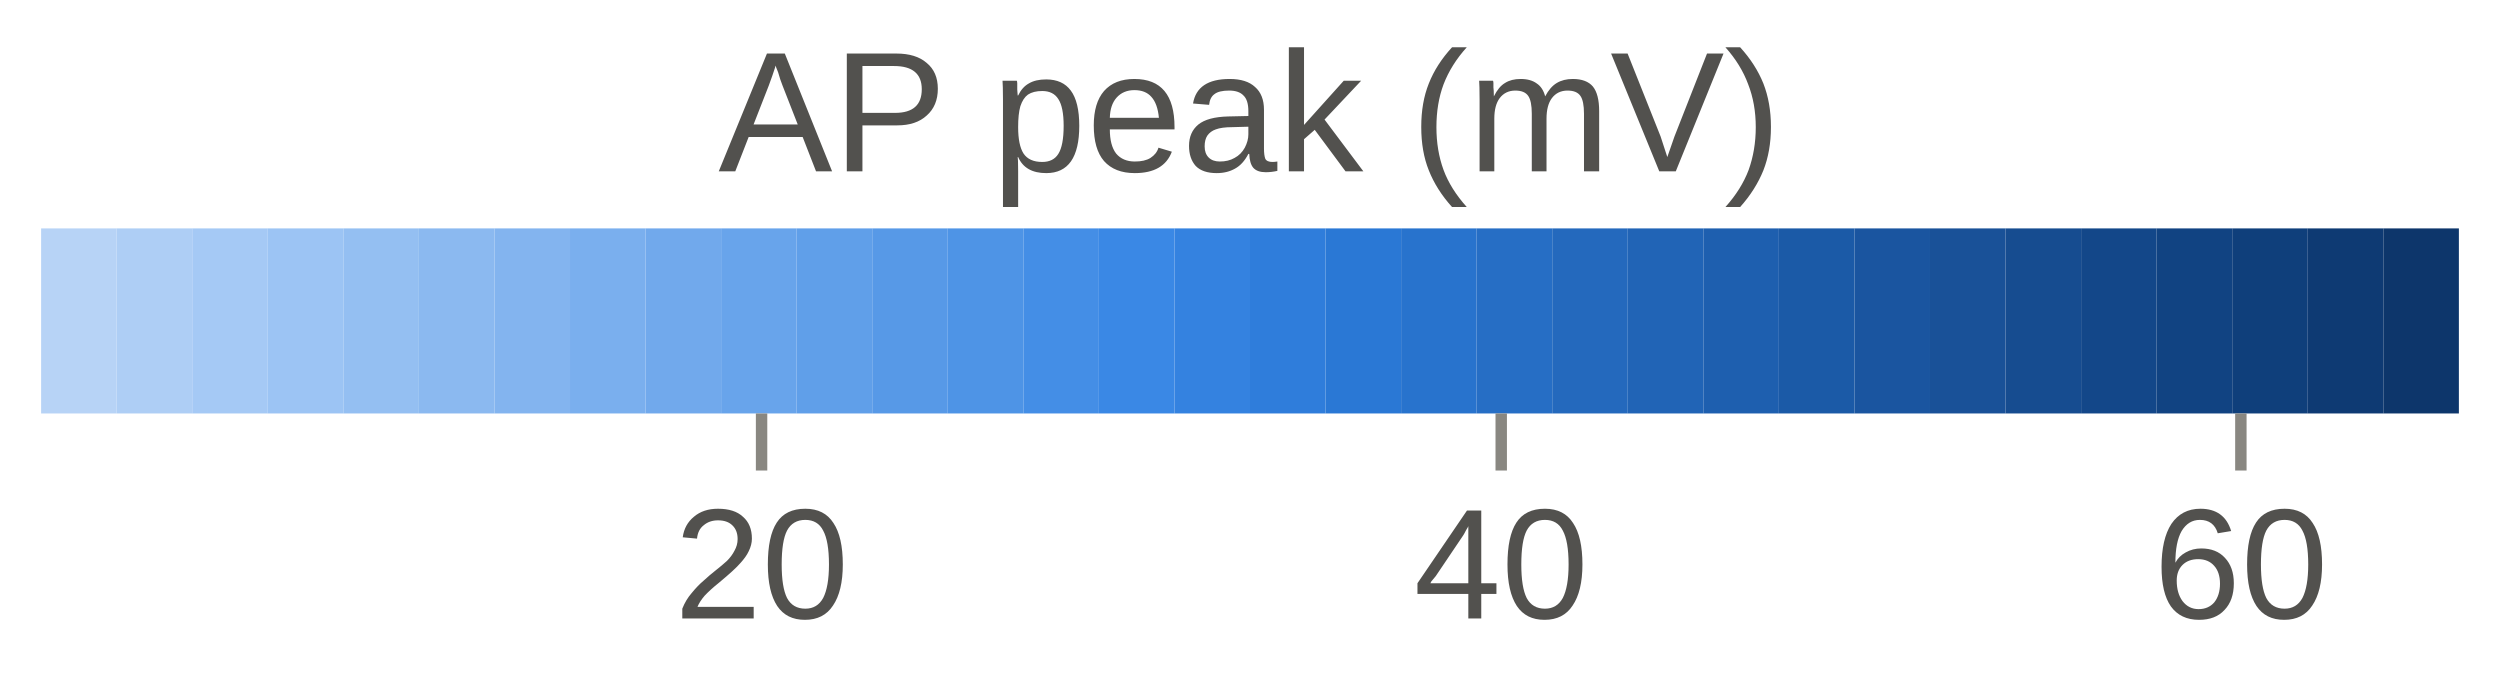
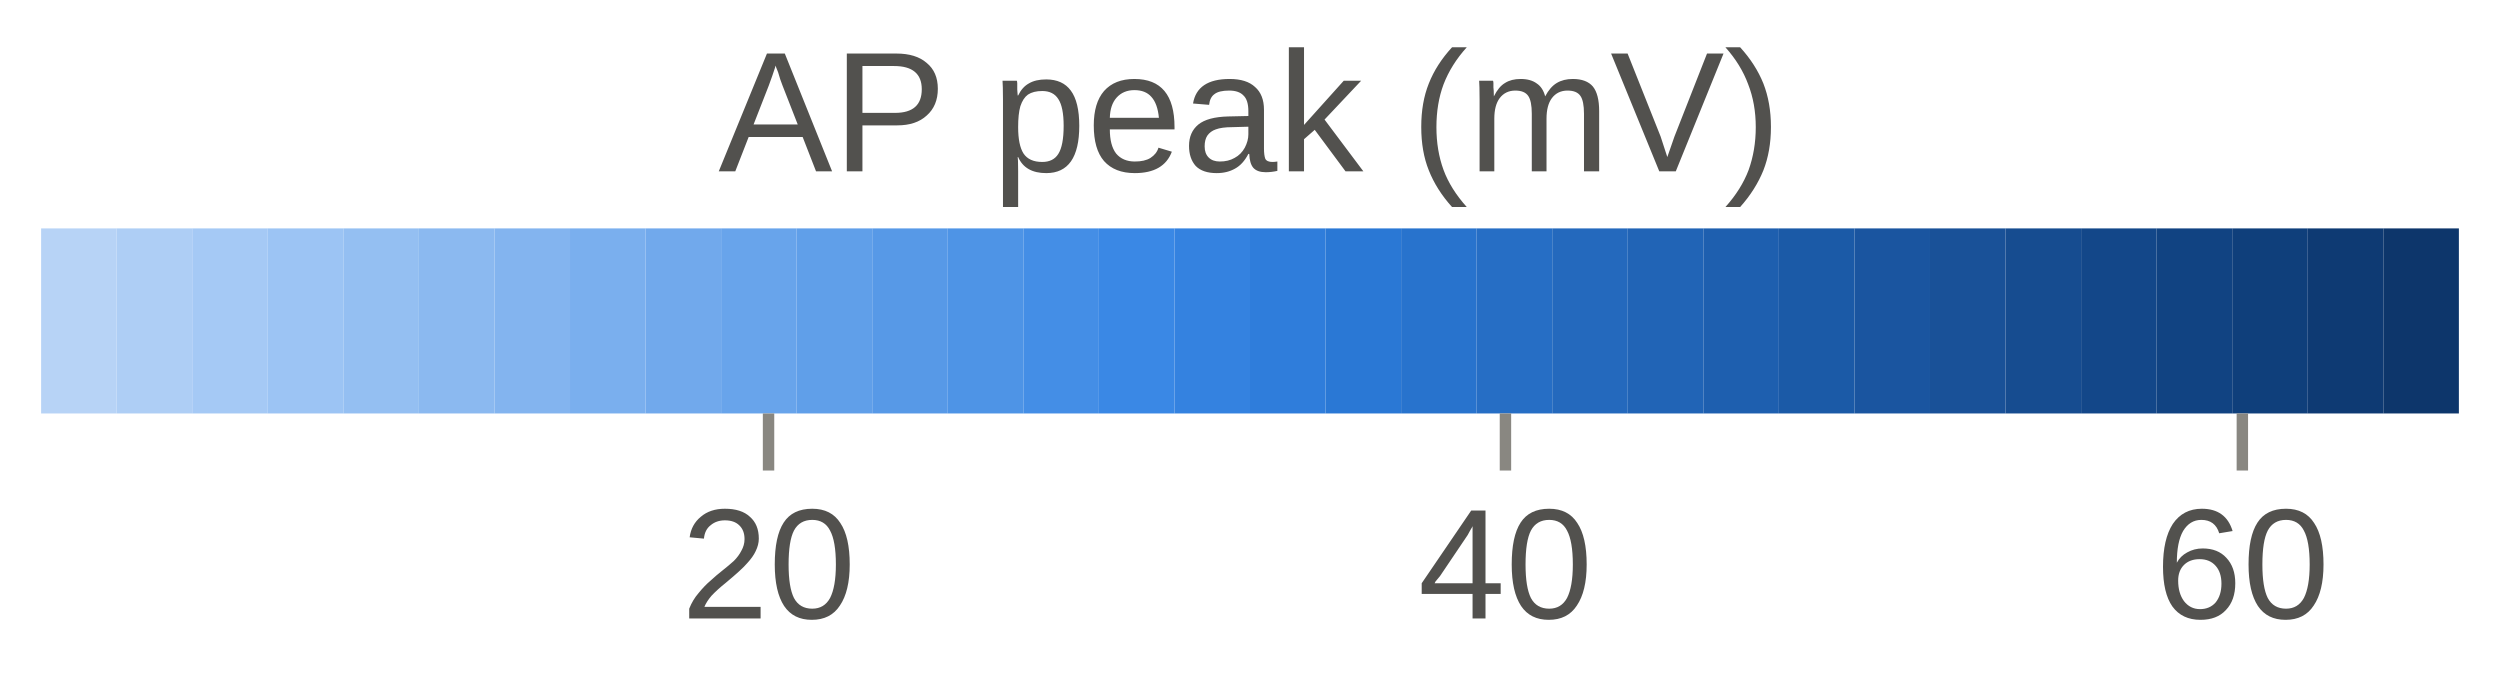
<svg xmlns="http://www.w3.org/2000/svg" xmlns:xlink="http://www.w3.org/1999/xlink" width="87.552pt" height="24.419pt" viewBox="0 0 87.552 24.419" version="1.1">
  <defs>
    <style type="text/css">*{stroke-linejoin: round; stroke-linecap: butt}</style>
  </defs>
  <g id="figure_1">
    <g id="patch_1">
      <path d="M -0 24.419  L 87.552 24.419  L 87.552 0  L -0 0  L -0 24.419  z " style="fill: none" />
    </g>
    <g id="axes_1">
      <g id="patch_2">
        <path d="M 1.44 14.479  L 86.112 14.479  L 86.112 7.999  L 1.44 7.999  L 1.44 14.479  z " style="fill: none" />
      </g>
      <g id="QuadMesh_1">
-         <path d="M 1.44 14.479  L 1.44 7.999  L 4.086 7.999  L 4.086 14.479  L 1.44 14.479  " clip-path="url(#pa1fc54a97c)" style="fill: #b7d3f6" />
-         <path d="M 4.086 14.479  L 4.086 7.999  L 6.732 7.999  L 6.732 14.479  L 4.086 14.479  " clip-path="url(#pa1fc54a97c)" style="fill: #aecef5" />
-         <path d="M 6.732 14.479  L 6.732 7.999  L 9.378 7.999  L 9.378 14.479  L 6.732 14.479  " clip-path="url(#pa1fc54a97c)" style="fill: #a5c9f5" />
-         <path d="M 9.378 14.479  L 9.378 7.999  L 12.024 7.999  L 12.024 14.479  L 9.378 14.479  " clip-path="url(#pa1fc54a97c)" style="fill: #9cc4f4" />
-         <path d="M 12.024 14.479  L 12.024 7.999  L 14.67 7.999  L 14.67 14.479  L 12.024 14.479  " clip-path="url(#pa1fc54a97c)" style="fill: #94bff2" />
-         <path d="M 14.67 14.479  L 14.67 7.999  L 17.316 7.999  L 17.316 14.479  L 14.67 14.479  " clip-path="url(#pa1fc54a97c)" style="fill: #8bb9f0" />
-         <path d="M 17.316 14.479  L 17.316 7.999  L 19.962 7.999  L 19.962 14.479  L 17.316 14.479  " clip-path="url(#pa1fc54a97c)" style="fill: #83b4ef" />
-         <path d="M 19.962 14.479  L 19.962 7.999  L 22.608 7.999  L 22.608 14.479  L 19.962 14.479  " clip-path="url(#pa1fc54a97c)" style="fill: #7aafee" />
-         <path d="M 22.608 14.479  L 22.608 7.999  L 25.254 7.999  L 25.254 14.479  L 22.608 14.479  " clip-path="url(#pa1fc54a97c)" style="fill: #71a9ec" />
-         <path d="M 25.254 14.479  L 25.254 7.999  L 27.9 7.999  L 27.9 14.479  L 25.254 14.479  " clip-path="url(#pa1fc54a97c)" style="fill: #68a4eb" />
-         <path d="M 27.9 14.479  L 27.9 7.999  L 30.546 7.999  L 30.546 14.479  L 27.9 14.479  " clip-path="url(#pa1fc54a97c)" style="fill: #609fe9" />
-         <path d="M 30.546 14.479  L 30.546 7.999  L 33.192 7.999  L 33.192 14.479  L 30.546 14.479  " clip-path="url(#pa1fc54a97c)" style="fill: #5799e7" />
-         <path d="M 33.192 14.479  L 33.192 7.999  L 35.838 7.999  L 35.838 14.479  L 33.192 14.479  " clip-path="url(#pa1fc54a97c)" style="fill: #4e94e6" />
-         <path d="M 35.838 14.479  L 35.838 7.999  L 38.484 7.999  L 38.484 14.479  L 35.838 14.479  " clip-path="url(#pa1fc54a97c)" style="fill: #448ee6" />
-         <path d="M 38.484 14.479  L 38.484 7.999  L 41.13 7.999  L 41.13 14.479  L 38.484 14.479  " clip-path="url(#pa1fc54a97c)" style="fill: #3a88e5" />
-         <path d="M 41.13 14.479  L 41.13 7.999  L 43.776 7.999  L 43.776 14.479  L 41.13 14.479  " clip-path="url(#pa1fc54a97c)" style="fill: #3482e0" />
-         <path d="M 43.776 14.479  L 43.776 7.999  L 46.422 7.999  L 46.422 14.479  L 43.776 14.479  " clip-path="url(#pa1fc54a97c)" style="fill: #2f7ddb" />
-         <path d="M 46.422 14.479  L 46.422 7.999  L 49.068 7.999  L 49.068 14.479  L 46.422 14.479  " clip-path="url(#pa1fc54a97c)" style="fill: #2a78d5" />
-         <path d="M 49.068 14.479  L 49.068 7.999  L 51.714 7.999  L 51.714 14.479  L 49.068 14.479  " clip-path="url(#pa1fc54a97c)" style="fill: #2873cd" />
-         <path d="M 51.714 14.479  L 51.714 7.999  L 54.36 7.999  L 54.36 14.479  L 51.714 14.479  " clip-path="url(#pa1fc54a97c)" style="fill: #266ec5" />
-         <path d="M 54.36 14.479  L 54.36 7.999  L 57.006 7.999  L 57.006 14.479  L 54.36 14.479  " clip-path="url(#pa1fc54a97c)" style="fill: #2469bd" />
-         <path d="M 57.006 14.479  L 57.006 7.999  L 59.652 7.999  L 59.652 14.479  L 57.006 14.479  " clip-path="url(#pa1fc54a97c)" style="fill: #2164b6" />
-         <path d="M 59.652 14.479  L 59.652 7.999  L 62.298 7.999  L 62.298 14.479  L 59.652 14.479  " clip-path="url(#pa1fc54a97c)" style="fill: #1e5faf" />
-         <path d="M 62.298 14.479  L 62.298 7.999  L 64.944 7.999  L 64.944 14.479  L 62.298 14.479  " clip-path="url(#pa1fc54a97c)" style="fill: #1b5aa7" />
-         <path d="M 64.944 14.479  L 64.944 7.999  L 67.59 7.999  L 67.59 14.479  L 64.944 14.479  " clip-path="url(#pa1fc54a97c)" style="fill: #1a55a0" />
-         <path d="M 67.59 14.479  L 67.59 7.999  L 70.236 7.999  L 70.236 14.479  L 67.59 14.479  " clip-path="url(#pa1fc54a97c)" style="fill: #195198" />
-         <path d="M 70.236 14.479  L 70.236 7.999  L 72.882 7.999  L 72.882 14.479  L 70.236 14.479  " clip-path="url(#pa1fc54a97c)" style="fill: #164c90" />
-         <path d="M 72.882 14.479  L 72.882 7.999  L 75.528 7.999  L 75.528 14.479  L 72.882 14.479  " clip-path="url(#pa1fc54a97c)" style="fill: #134789" />
-         <path d="M 75.528 14.479  L 75.528 7.999  L 78.174 7.999  L 78.174 14.479  L 75.528 14.479  " clip-path="url(#pa1fc54a97c)" style="fill: #114382" />
-         <path d="M 78.174 14.479  L 78.174 7.999  L 80.82 7.999  L 80.82 14.479  L 78.174 14.479  " clip-path="url(#pa1fc54a97c)" style="fill: #0f3f7b" />
-         <path d="M 80.82 14.479  L 80.82 7.999  L 83.466 7.999  L 83.466 14.479  L 80.82 14.479  " clip-path="url(#pa1fc54a97c)" style="fill: #0e3a73" />
-         <path d="M 83.466 14.479  L 83.466 7.999  L 86.112 7.999  L 86.112 14.479  L 83.466 14.479  " clip-path="url(#pa1fc54a97c)" style="fill: #0d366b" />
+         <path d="M 1.44 14.479  L 1.44 7.999  L 4.086 7.999  L 4.086 14.479  L 1.44 14.479  " clip-path="url(#p0a4f8d791b)" style="fill: #b7d3f6" />
+         <path d="M 4.086 14.479  L 4.086 7.999  L 6.732 7.999  L 6.732 14.479  L 4.086 14.479  " clip-path="url(#p0a4f8d791b)" style="fill: #aecef5" />
+         <path d="M 6.732 14.479  L 6.732 7.999  L 9.378 7.999  L 9.378 14.479  L 6.732 14.479  " clip-path="url(#p0a4f8d791b)" style="fill: #a5c9f5" />
+         <path d="M 9.378 14.479  L 9.378 7.999  L 12.024 7.999  L 12.024 14.479  L 9.378 14.479  " clip-path="url(#p0a4f8d791b)" style="fill: #9cc4f4" />
+         <path d="M 12.024 14.479  L 12.024 7.999  L 14.67 7.999  L 14.67 14.479  L 12.024 14.479  " clip-path="url(#p0a4f8d791b)" style="fill: #94bff2" />
+         <path d="M 14.67 14.479  L 14.67 7.999  L 17.316 7.999  L 17.316 14.479  L 14.67 14.479  " clip-path="url(#p0a4f8d791b)" style="fill: #8bb9f0" />
+         <path d="M 17.316 14.479  L 17.316 7.999  L 19.962 7.999  L 19.962 14.479  L 17.316 14.479  " clip-path="url(#p0a4f8d791b)" style="fill: #83b4ef" />
+         <path d="M 19.962 14.479  L 19.962 7.999  L 22.608 7.999  L 22.608 14.479  L 19.962 14.479  " clip-path="url(#p0a4f8d791b)" style="fill: #7aafee" />
+         <path d="M 22.608 14.479  L 22.608 7.999  L 25.254 7.999  L 25.254 14.479  L 22.608 14.479  " clip-path="url(#p0a4f8d791b)" style="fill: #71a9ec" />
+         <path d="M 25.254 14.479  L 25.254 7.999  L 27.9 7.999  L 27.9 14.479  L 25.254 14.479  " clip-path="url(#p0a4f8d791b)" style="fill: #68a4eb" />
+         <path d="M 27.9 14.479  L 27.9 7.999  L 30.546 7.999  L 30.546 14.479  L 27.9 14.479  " clip-path="url(#p0a4f8d791b)" style="fill: #609fe9" />
+         <path d="M 30.546 14.479  L 30.546 7.999  L 33.192 7.999  L 33.192 14.479  L 30.546 14.479  " clip-path="url(#p0a4f8d791b)" style="fill: #5799e7" />
+         <path d="M 33.192 14.479  L 33.192 7.999  L 35.838 7.999  L 35.838 14.479  L 33.192 14.479  " clip-path="url(#p0a4f8d791b)" style="fill: #4e94e6" />
+         <path d="M 35.838 14.479  L 35.838 7.999  L 38.484 7.999  L 38.484 14.479  L 35.838 14.479  " clip-path="url(#p0a4f8d791b)" style="fill: #448ee6" />
+         <path d="M 38.484 14.479  L 38.484 7.999  L 41.13 7.999  L 41.13 14.479  L 38.484 14.479  " clip-path="url(#p0a4f8d791b)" style="fill: #3a88e5" />
+         <path d="M 41.13 14.479  L 41.13 7.999  L 43.776 7.999  L 43.776 14.479  L 41.13 14.479  " clip-path="url(#p0a4f8d791b)" style="fill: #3482e0" />
+         <path d="M 43.776 14.479  L 43.776 7.999  L 46.422 7.999  L 46.422 14.479  L 43.776 14.479  " clip-path="url(#p0a4f8d791b)" style="fill: #2f7ddb" />
+         <path d="M 46.422 14.479  L 46.422 7.999  L 49.068 7.999  L 49.068 14.479  L 46.422 14.479  " clip-path="url(#p0a4f8d791b)" style="fill: #2a78d5" />
+         <path d="M 49.068 14.479  L 49.068 7.999  L 51.714 7.999  L 51.714 14.479  L 49.068 14.479  " clip-path="url(#p0a4f8d791b)" style="fill: #2873cd" />
+         <path d="M 51.714 14.479  L 51.714 7.999  L 54.36 7.999  L 54.36 14.479  L 51.714 14.479  " clip-path="url(#p0a4f8d791b)" style="fill: #266ec5" />
+         <path d="M 54.36 14.479  L 54.36 7.999  L 57.006 7.999  L 57.006 14.479  L 54.36 14.479  " clip-path="url(#p0a4f8d791b)" style="fill: #2469bd" />
+         <path d="M 57.006 14.479  L 57.006 7.999  L 59.652 7.999  L 59.652 14.479  L 57.006 14.479  " clip-path="url(#p0a4f8d791b)" style="fill: #2164b6" />
+         <path d="M 59.652 14.479  L 59.652 7.999  L 62.298 7.999  L 62.298 14.479  L 59.652 14.479  " clip-path="url(#p0a4f8d791b)" style="fill: #1e5faf" />
+         <path d="M 62.298 14.479  L 62.298 7.999  L 64.944 7.999  L 64.944 14.479  L 62.298 14.479  " clip-path="url(#p0a4f8d791b)" style="fill: #1b5aa7" />
+         <path d="M 64.944 14.479  L 64.944 7.999  L 67.59 7.999  L 67.59 14.479  L 64.944 14.479  " clip-path="url(#p0a4f8d791b)" style="fill: #1a55a0" />
+         <path d="M 67.59 14.479  L 67.59 7.999  L 70.236 7.999  L 70.236 14.479  L 67.59 14.479  " clip-path="url(#p0a4f8d791b)" style="fill: #195198" />
+         <path d="M 70.236 14.479  L 70.236 7.999  L 72.882 7.999  L 72.882 14.479  L 70.236 14.479  " clip-path="url(#p0a4f8d791b)" style="fill: #164c90" />
+         <path d="M 72.882 14.479  L 72.882 7.999  L 75.528 7.999  L 75.528 14.479  L 72.882 14.479  " clip-path="url(#p0a4f8d791b)" style="fill: #134789" />
+         <path d="M 75.528 14.479  L 75.528 7.999  L 78.174 7.999  L 78.174 14.479  L 75.528 14.479  " clip-path="url(#p0a4f8d791b)" style="fill: #114382" />
+         <path d="M 78.174 14.479  L 78.174 7.999  L 80.82 7.999  L 80.82 14.479  L 78.174 14.479  " clip-path="url(#p0a4f8d791b)" style="fill: #0f3f7b" />
+         <path d="M 80.82 14.479  L 80.82 7.999  L 83.466 7.999  L 83.466 14.479  L 80.82 14.479  " clip-path="url(#p0a4f8d791b)" style="fill: #0e3a73" />
+         <path d="M 83.466 14.479  L 83.466 7.999  L 86.112 7.999  L 86.112 14.479  L 83.466 14.479  " clip-path="url(#p0a4f8d791b)" style="fill: #0d366b" />
      </g>
      <g id="matplotlib.axis_1">
        <g id="xtick_1">
          <g id="line2d_1">
            <defs>
-               <path id="m273fb56309" d="M 0 0  L 0 2  " style="stroke: #898781; stroke-width: 0.4" />
+               <path id="mf8be8a48e5" d="M 0 0  L 0 2  " style="stroke: #898781; stroke-width: 0.4" />
            </defs>
            <g>
-               <use xlink:href="#m273fb56309" x="26.671" y="14.479" style="fill: #898781; stroke: #898781; stroke-width: 0.4" />
+               <use xlink:href="#mf8be8a48e5" x="26.915" y="14.479" style="fill: #898781; stroke: #898781; stroke-width: 0.4" />
            </g>
          </g>
          <g id="text_1">
-             <text style="font-size: 5.5px; font-family: 'Arial', 'Helvetica', 'DejaVu Sans', sans-serif; text-anchor: middle; fill: #52514e" x="26.671" y="21.658" transform="rotate(-0 26.67094 21.65777)">20</text>
+             <text style="font-size: 5.5px; font-family: 'Arial', 'Helvetica', 'DejaVu Sans', sans-serif; text-anchor: middle; fill: #52514e" x="26.915" y="21.658" transform="rotate(-0 26.9151 21.65777)">20</text>
          </g>
        </g>
        <g id="xtick_2">
          <g id="line2d_2">
            <g>
-               <use xlink:href="#m273fb56309" x="52.574" y="14.479" style="fill: #898781; stroke: #898781; stroke-width: 0.4" />
+               <use xlink:href="#mf8be8a48e5" x="52.722" y="14.479" style="fill: #898781; stroke: #898781; stroke-width: 0.4" />
            </g>
          </g>
          <g id="text_2">
-             <text style="font-size: 5.5px; font-family: 'Arial', 'Helvetica', 'DejaVu Sans', sans-serif; text-anchor: middle; fill: #52514e" x="52.574" y="21.658" transform="rotate(-0 52.57407 21.65777)">40</text>
+             <text style="font-size: 5.5px; font-family: 'Arial', 'Helvetica', 'DejaVu Sans', sans-serif; text-anchor: middle; fill: #52514e" x="52.722" y="21.658" transform="rotate(-0 52.72181 21.65777)">40</text>
          </g>
        </g>
        <g id="xtick_3">
          <g id="line2d_3">
            <g>
-               <use xlink:href="#m273fb56309" x="78.477" y="14.479" style="fill: #898781; stroke: #898781; stroke-width: 0.4" />
+               <use xlink:href="#mf8be8a48e5" x="78.529" y="14.479" style="fill: #898781; stroke: #898781; stroke-width: 0.4" />
            </g>
          </g>
          <g id="text_3">
-             <text style="font-size: 5.5px; font-family: 'Arial', 'Helvetica', 'DejaVu Sans', sans-serif; text-anchor: middle; fill: #52514e" x="78.477" y="21.658" transform="rotate(-0 78.4772 21.65777)">60</text>
+             <text style="font-size: 5.5px; font-family: 'Arial', 'Helvetica', 'DejaVu Sans', sans-serif; text-anchor: middle; fill: #52514e" x="78.529" y="21.658" transform="rotate(-0 78.52852 21.65777)">60</text>
          </g>
        </g>
      </g>
      <g id="matplotlib.axis_2" />
      <g id="LineCollection_1" />
      <g id="text_4">
        <text style="font-size: 6px; font-family: 'Arial', 'Helvetica', 'DejaVu Sans', sans-serif; text-anchor: middle; fill: #52514e" x="43.776" y="5.999" transform="rotate(-0 43.776 5.999062)">AP peak (mV)</text>
      </g>
    </g>
  </g>
  <defs>
-     <clipPath id="pa1fc54a97c">
+     <clipPath id="p0a4f8d791b">
      <rect x="1.44" y="7.999" width="84.672" height="6.48" />
    </clipPath>
  </defs>
</svg>
